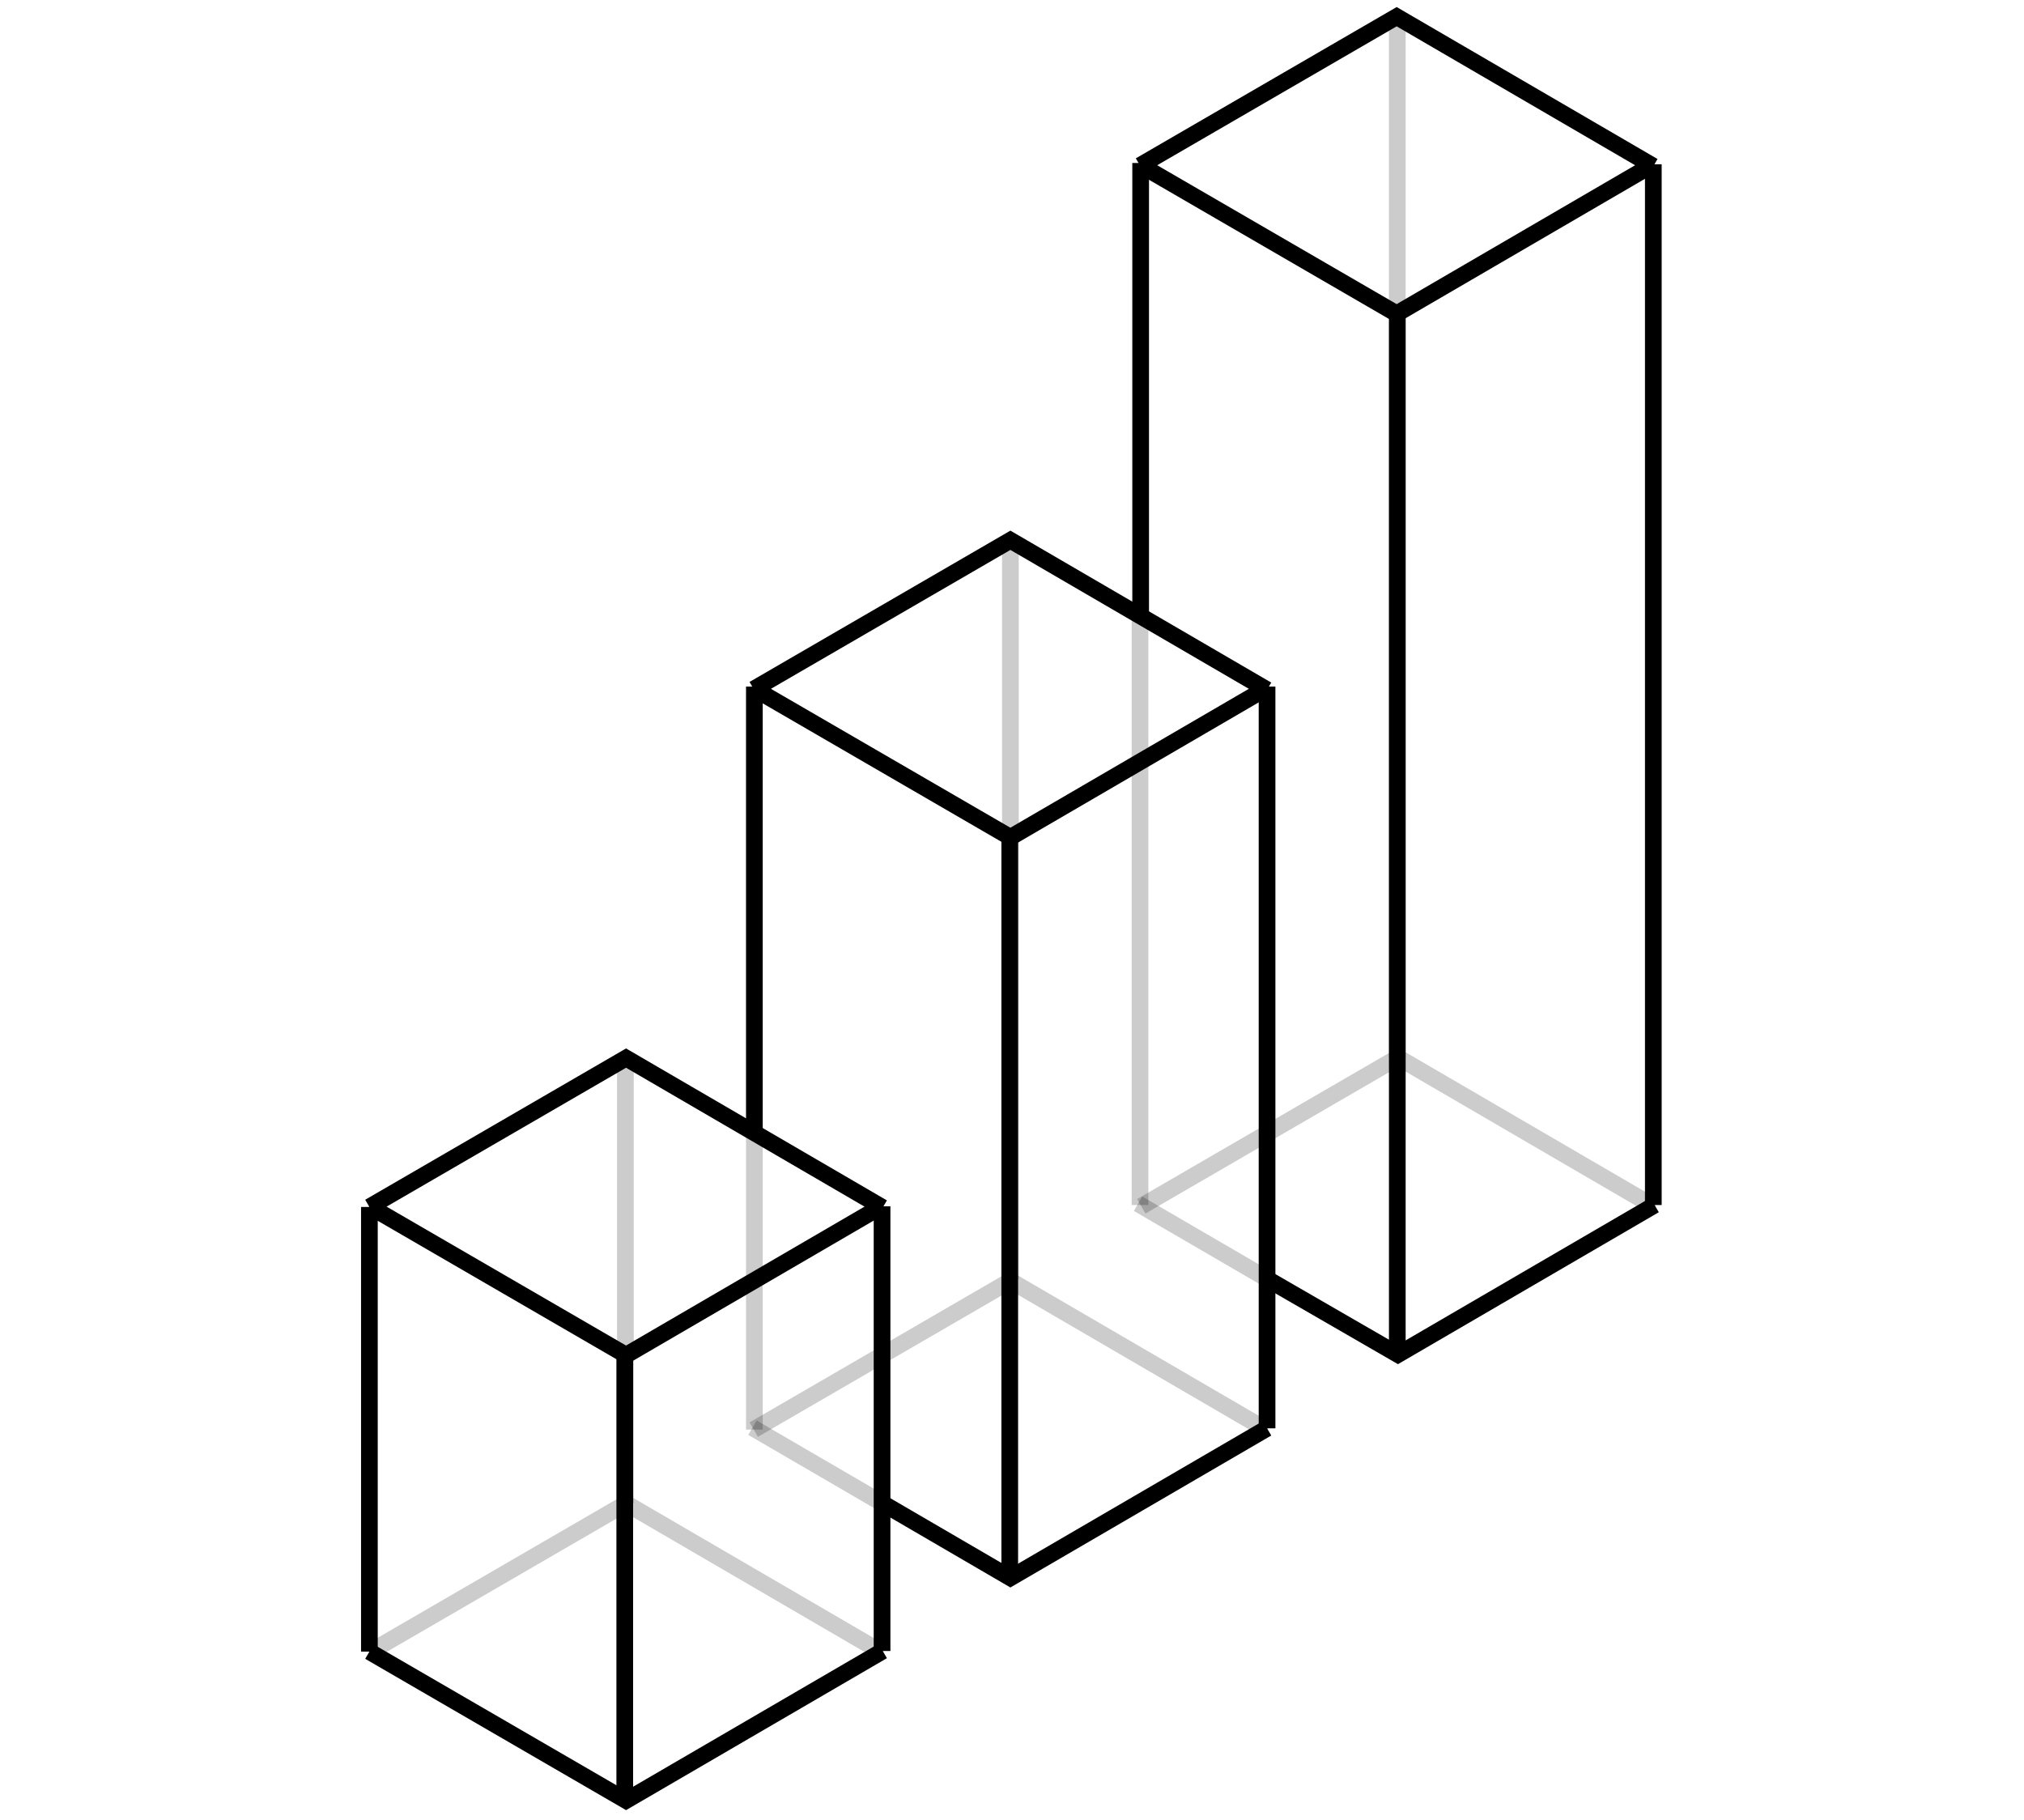
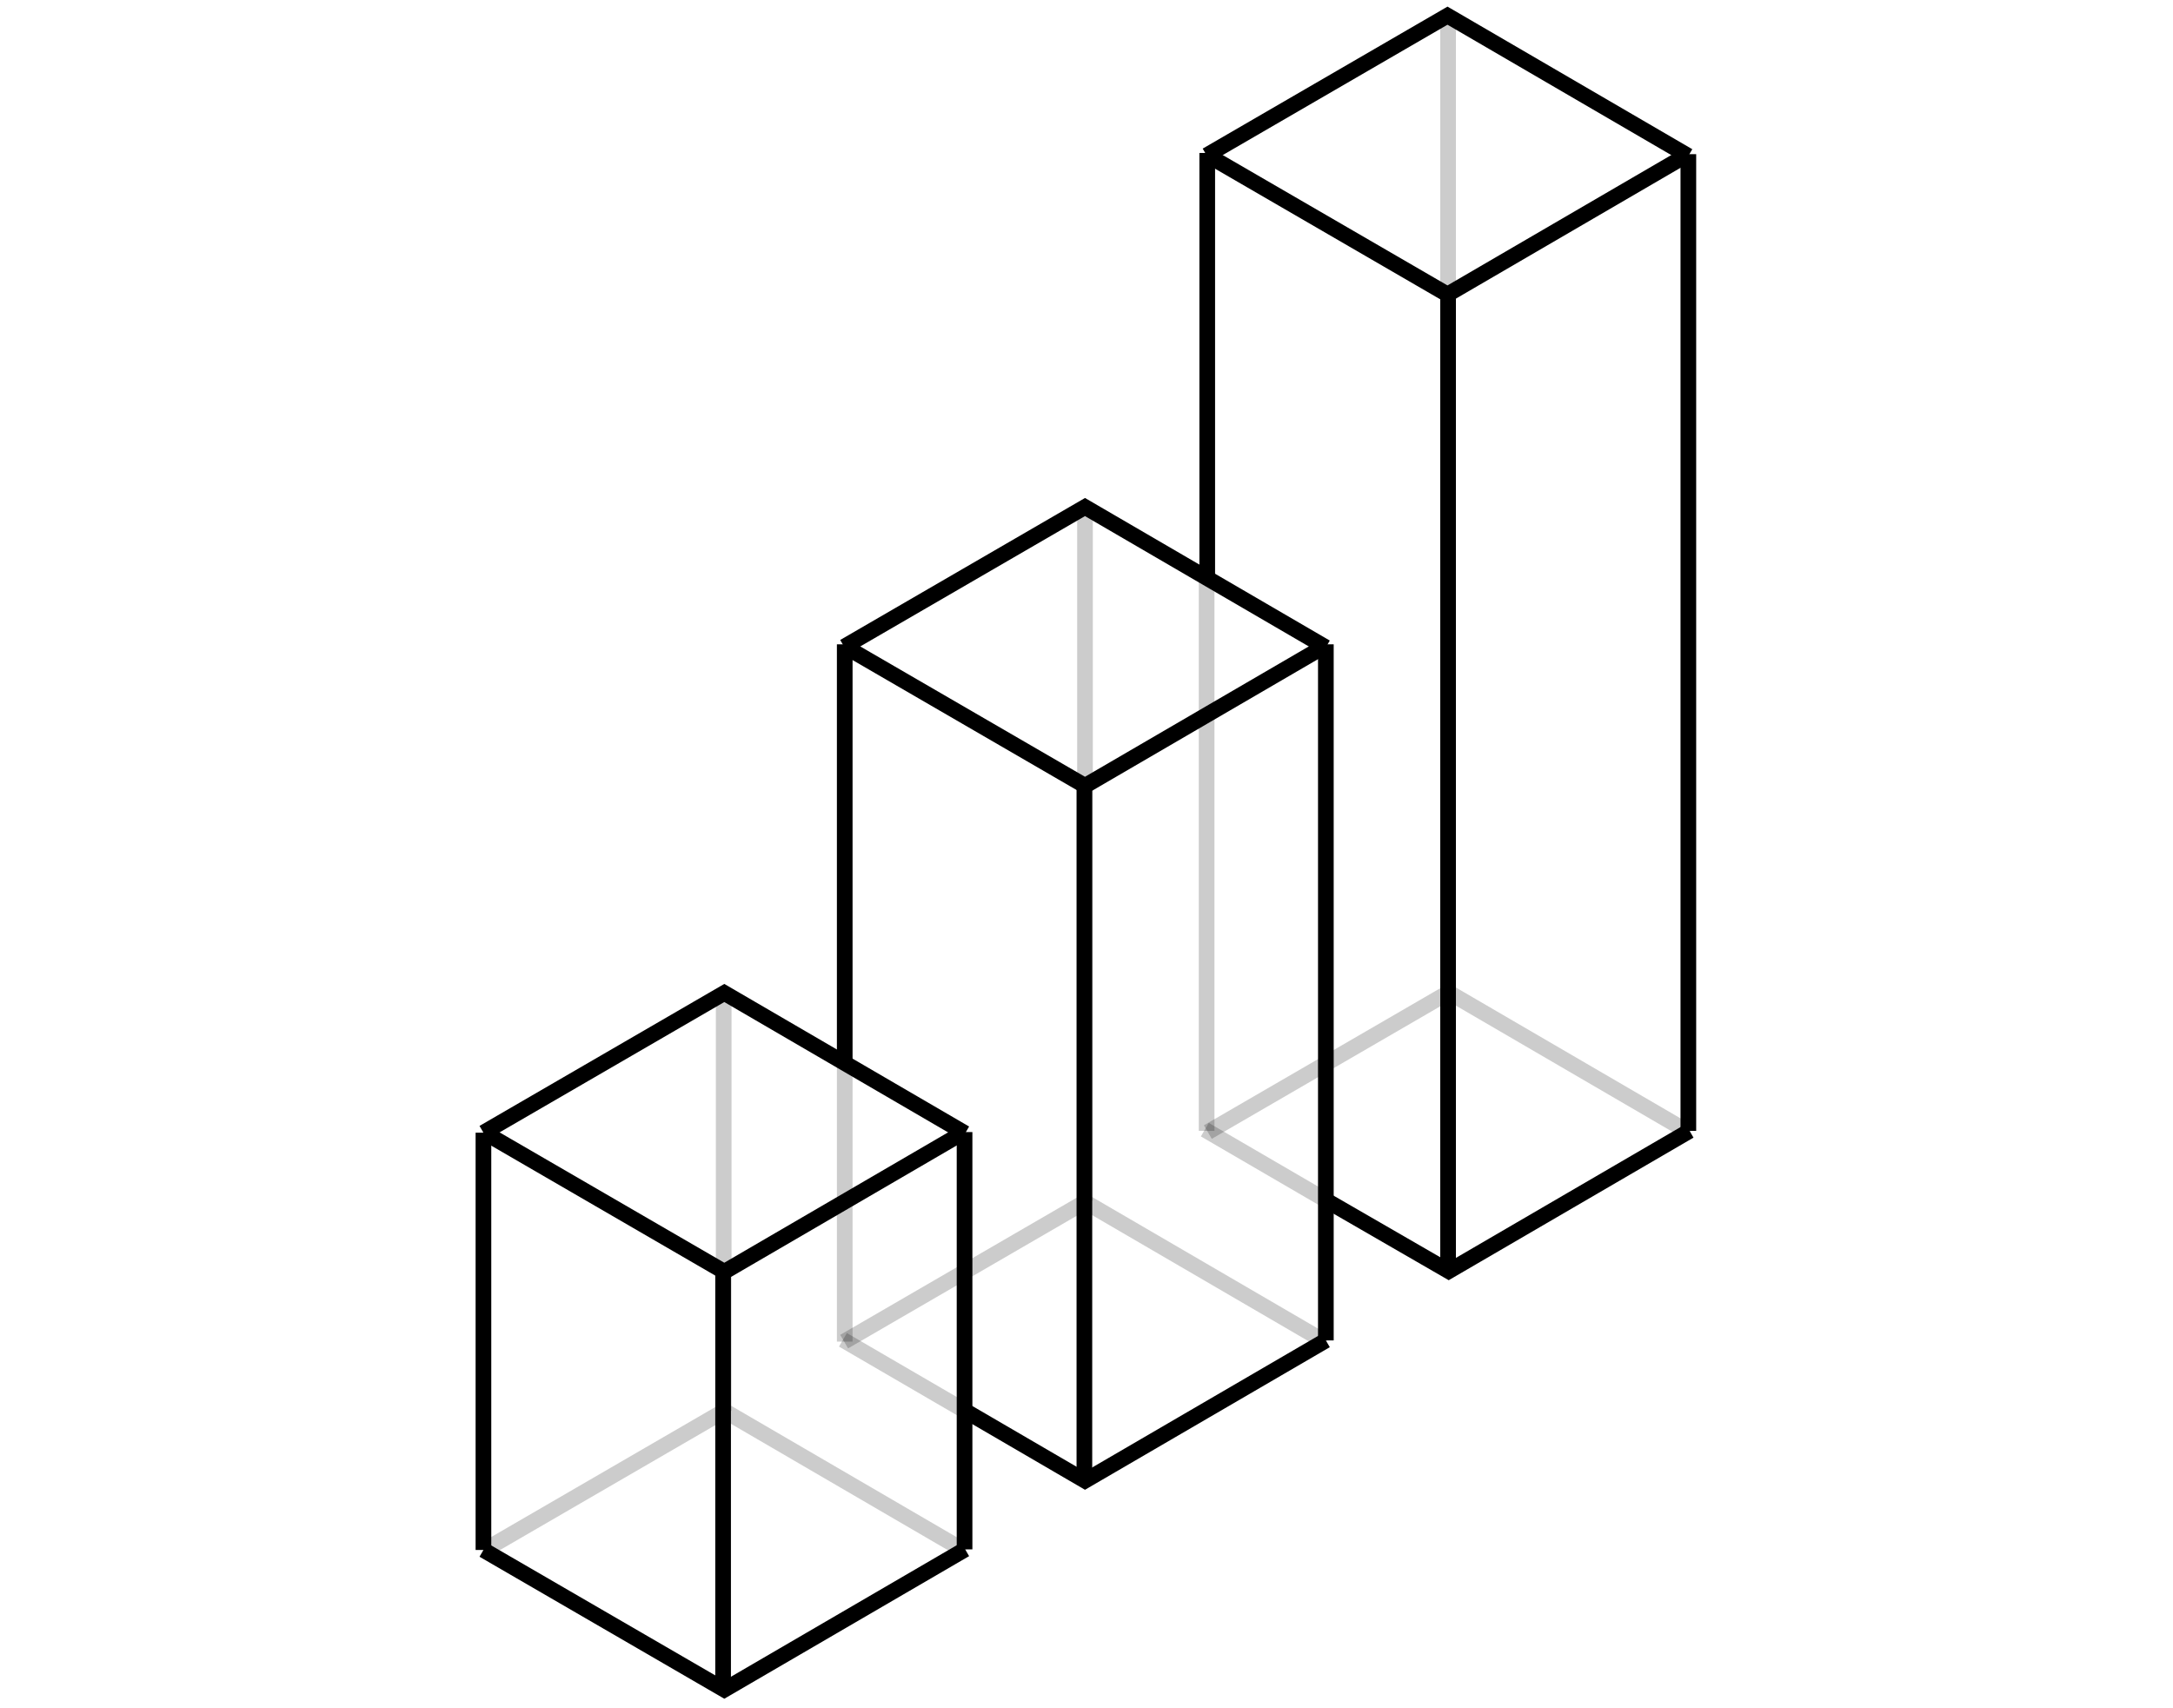
- <svg xmlns="http://www.w3.org/2000/svg" width="89" height="80" viewBox="0 0 79 109" fill="none">
+ <svg xmlns="http://www.w3.org/2000/svg" width="70" height="55" viewBox="0 0 79 109" fill="none">
  <path d="M1 98.951L16.377 107.87L31.754 98.913" stroke="black" />
  <path d="M78 72.195L62.623 81.152L54.704 76.578" stroke="black" />
  <path d="M47.054 72.118L54.781 76.616" stroke="black" stroke-opacity="0.2" />
  <path d="M1 72.272L16.377 81.191L31.754 72.234" stroke="black" />
  <path d="M47.169 9.88L62.546 18.799L77.923 9.842" stroke="black" />
  <path d="M1 98.99L16.377 90.071L31.754 99.028" stroke="black" stroke-opacity="0.2" />
  <path d="M47.246 72.272L62.623 63.353L78 72.311" stroke="black" stroke-opacity="0.2" />
  <path d="M1 72.311L16.377 63.392L31.754 72.349" stroke="black" />
  <path d="M47.169 9.919L62.546 1L77.923 9.957" stroke="black" />
  <path d="M1 72.311V98.951" stroke="black" />
  <path d="M16.338 63.43V90.071" stroke="black" stroke-opacity="0.2" />
  <path d="M16.3 81.191L16.3 107.87" stroke="black" />
  <path d="M62.584 1L62.584 63.353" stroke="black" stroke-opacity="0.2" />
  <path d="M62.584 18.76L62.584 81.114" stroke="black" />
  <path d="M77.923 9.842L77.923 72.195" stroke="black" />
  <path d="M47.169 36.828L47.169 72.195" stroke="black" stroke-opacity="0.2" />
  <path d="M47.208 9.765L47.208 36.905" stroke="black" />
  <path d="M31.715 72.272V98.913" stroke="black" />
  <path d="M54.781 85.573L39.404 94.53L31.753 90.071" stroke="black" />
  <path d="M24.027 41.249L39.404 50.168L54.781 41.211" stroke="black" />
  <path d="M24.027 85.65L39.404 76.731L54.781 85.689" stroke="black" stroke-opacity="0.2" />
  <path d="M24.027 41.288L39.404 32.369L54.781 41.326" stroke="black" />
  <path d="M24.065 41.134L24.065 67.89" stroke="black" />
  <path d="M24.065 67.89L24.065 85.65" stroke="black" stroke-opacity="0.2" />
  <path d="M39.404 32.369V76.654" stroke="black" stroke-opacity="0.2" />
  <path d="M39.365 50.129L39.365 94.492" stroke="black" />
  <path d="M54.781 41.134L54.781 85.573" stroke="black" />
  <path d="M23.95 85.535L31.677 90.032" stroke="black" stroke-opacity="0.2" />
</svg>
